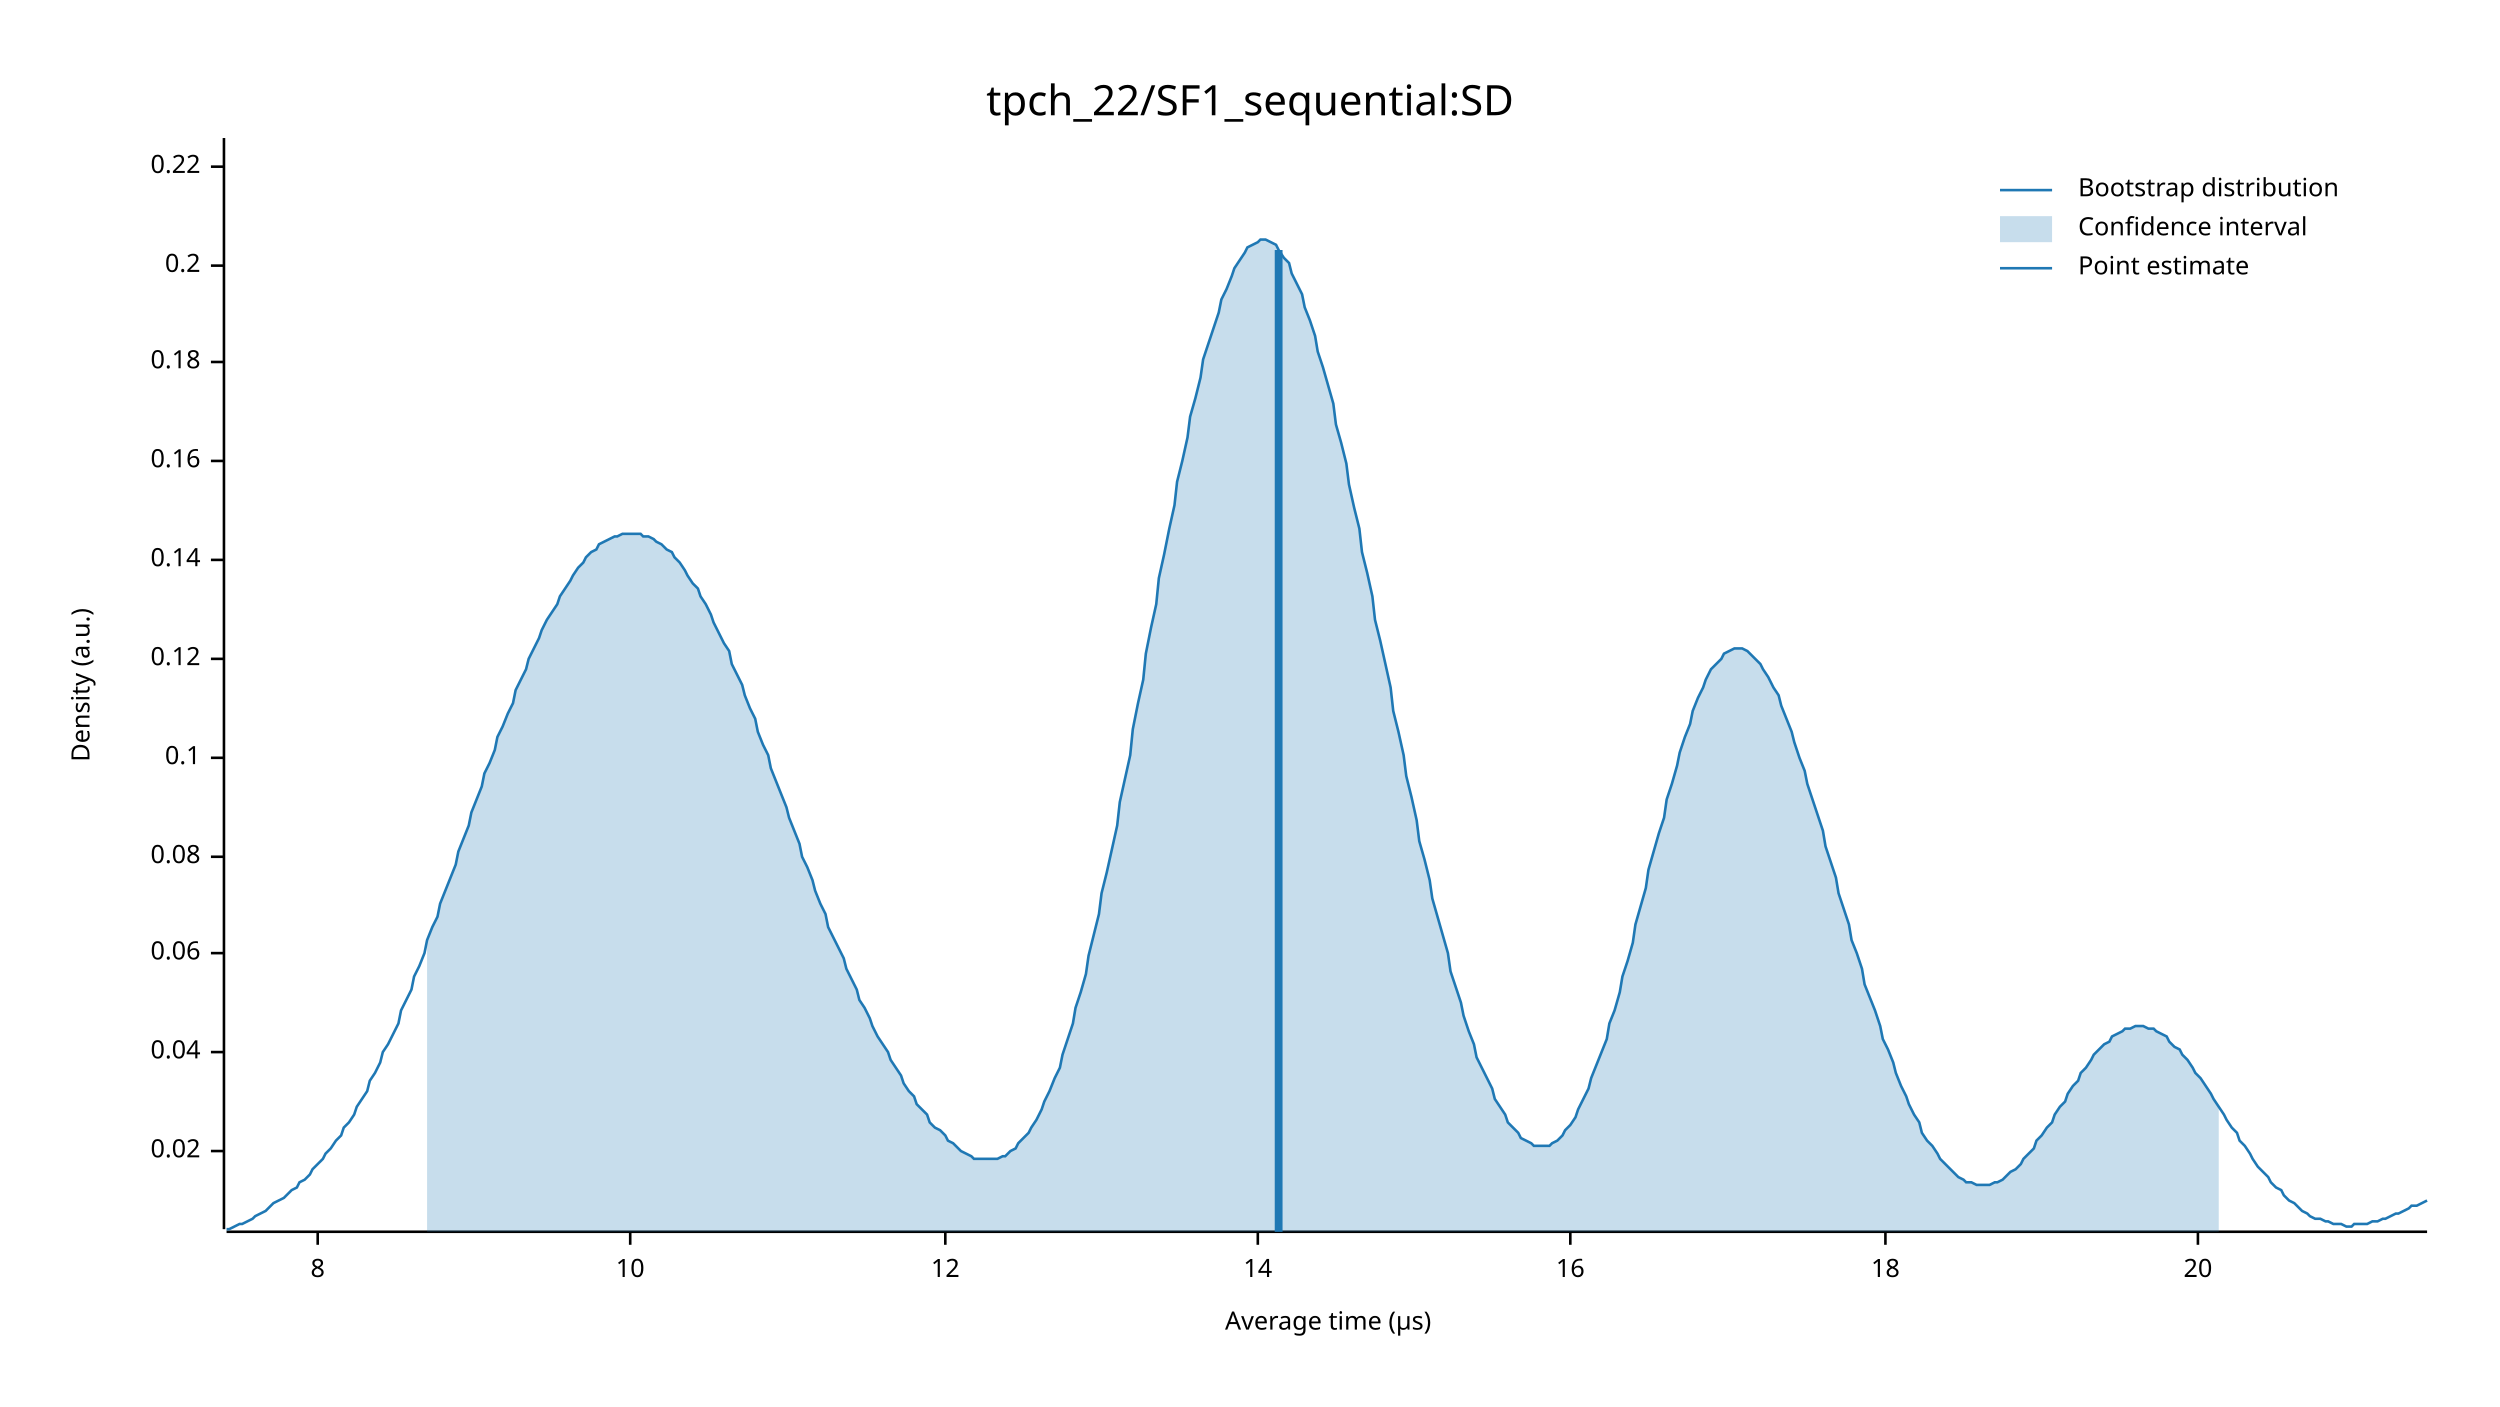
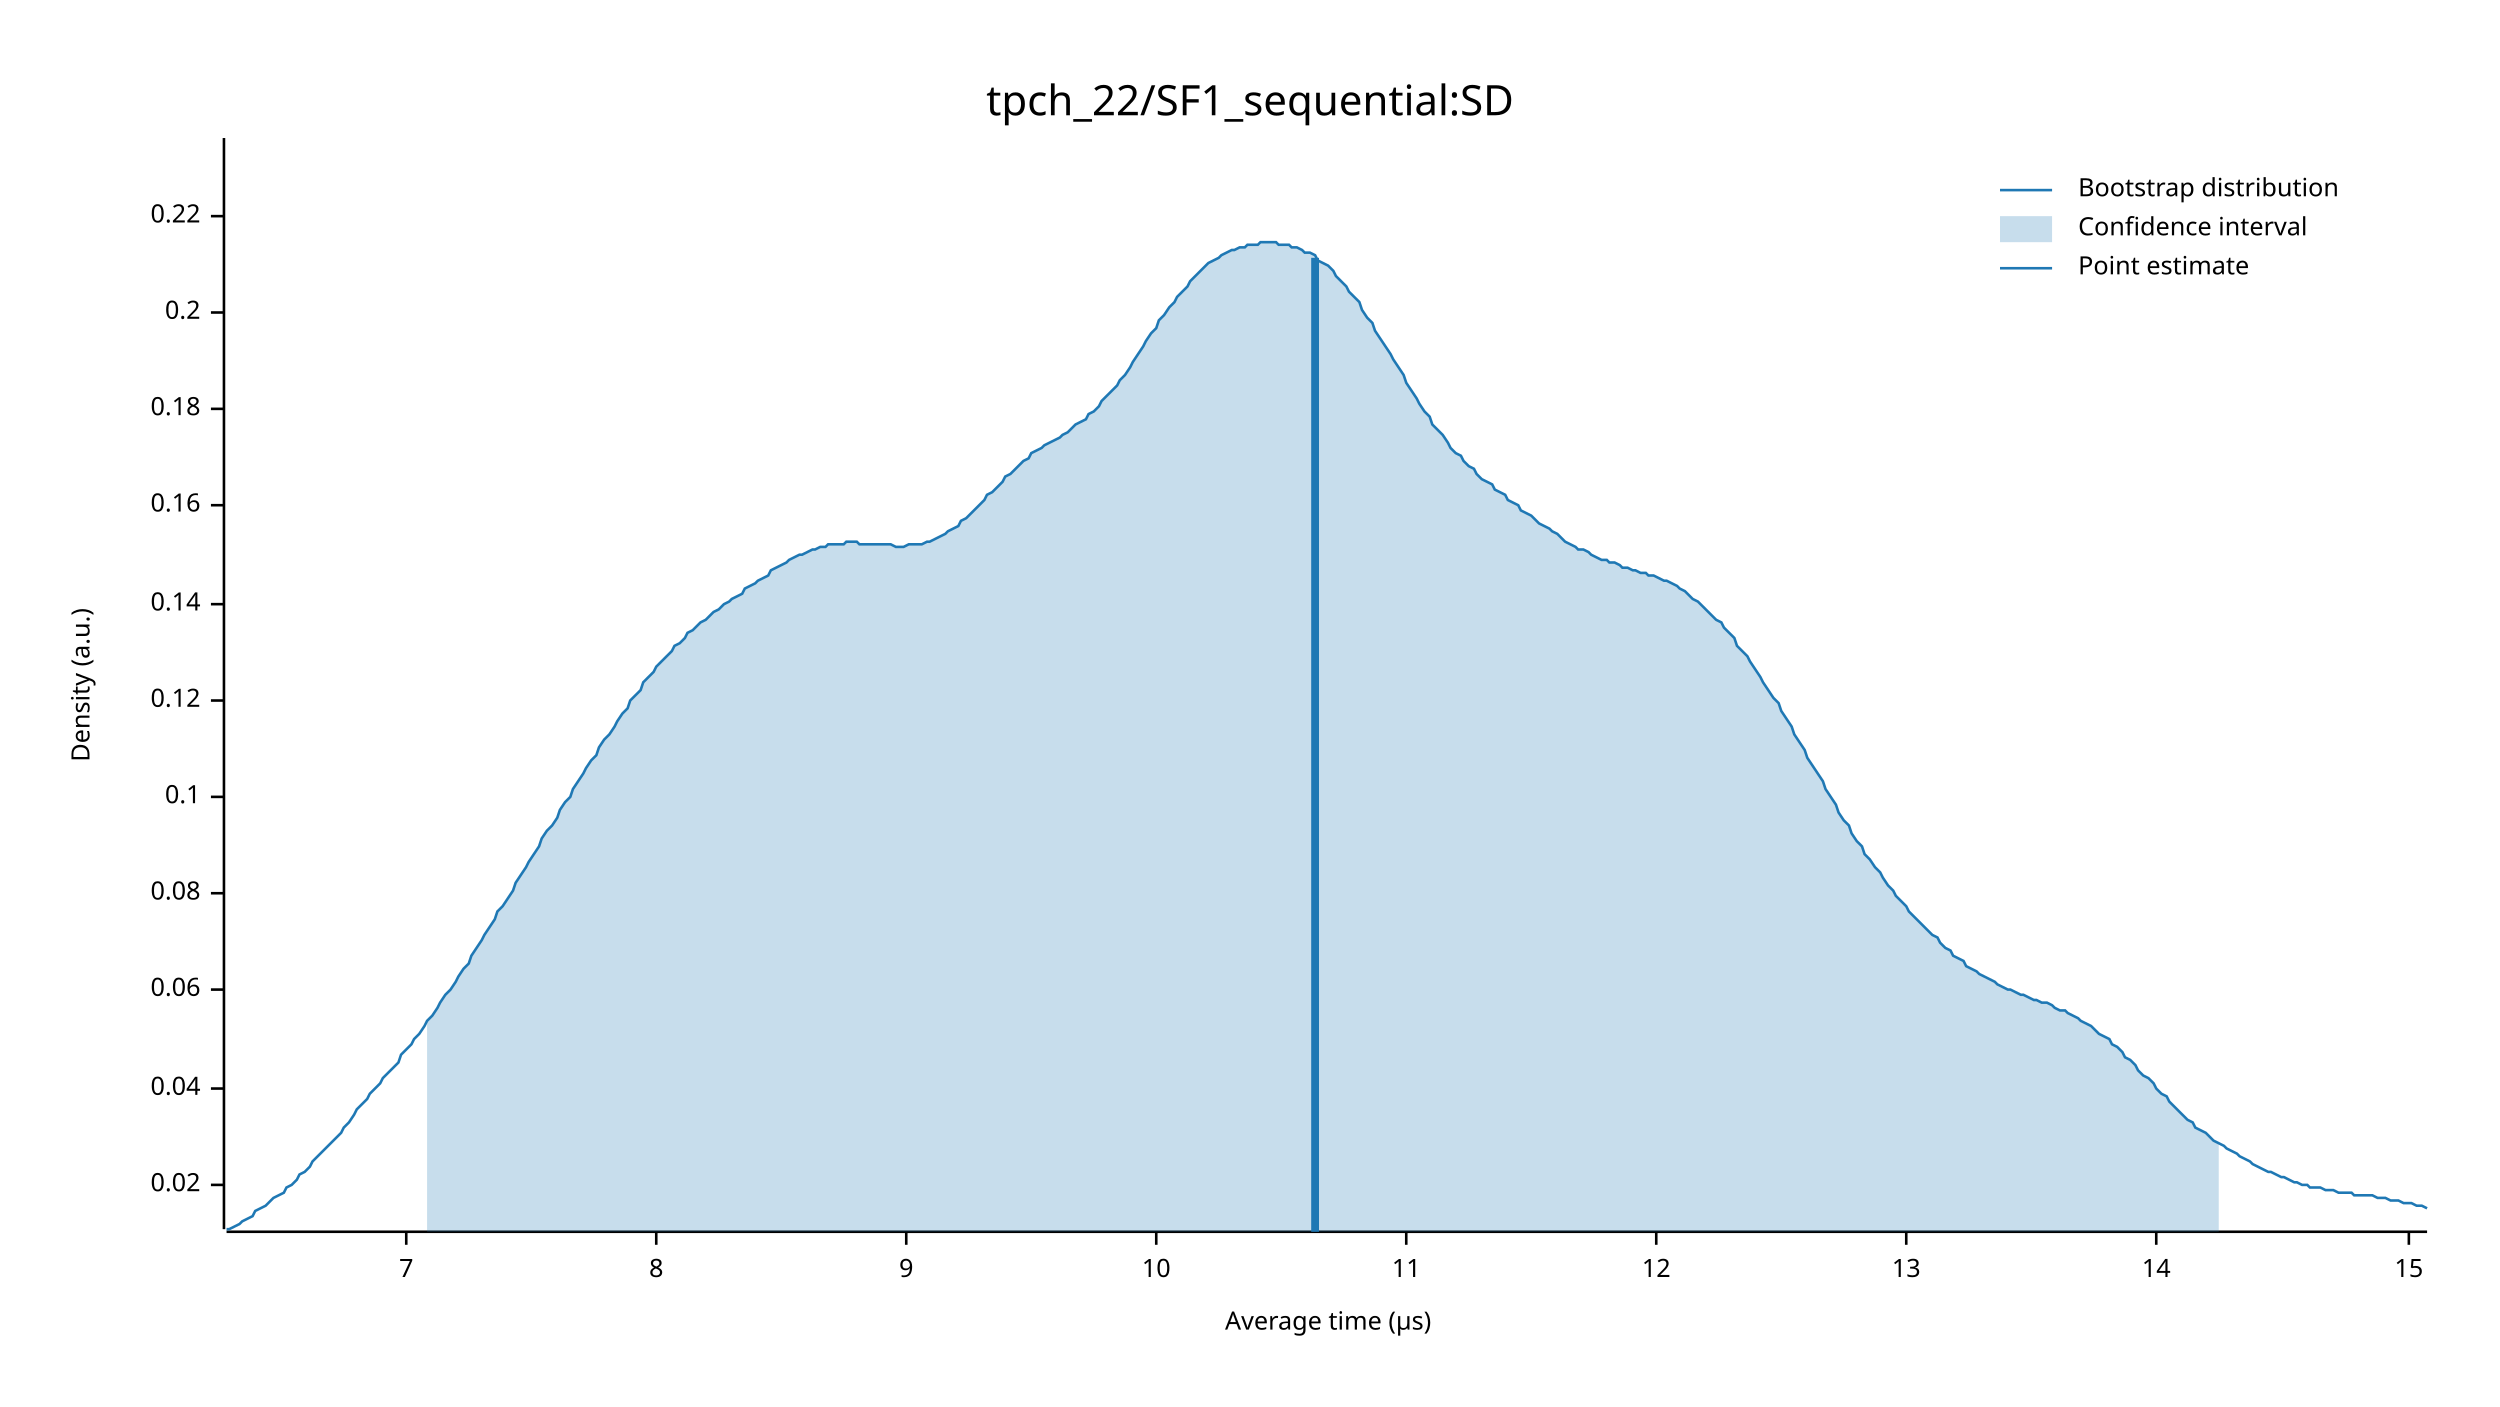
<svg xmlns="http://www.w3.org/2000/svg" width="960" height="540" viewBox="0 0 960 540">
  <text x="480" y="32" dy="0.76em" text-anchor="middle" font-family="sans-serif" font-size="16.129" opacity="1" fill="#000000">
tpch_22/SF1_sequential:SD
</text>
  <text x="27" y="263" dy="0.76em" text-anchor="middle" font-family="sans-serif" font-size="9.677" opacity="1" fill="#000000" transform="rotate(270, 27, 263)">
Density (a.u.)
</text>
  <text x="510" y="513" dy="-0.5ex" text-anchor="middle" font-family="sans-serif" font-size="9.677" opacity="1" fill="#000000">
Average time (µs)
</text>
  <polyline fill="none" opacity="1" stroke="#000000" stroke-width="1" points="86,53 86,472 " />
-   <text x="77" y="442" dy="0.5ex" text-anchor="end" font-family="sans-serif" font-size="9.677" opacity="1" fill="#000000">
+   <text x="77" y="455" dy="0.5ex" text-anchor="end" font-family="sans-serif" font-size="9.677" opacity="1" fill="#000000">
0.02
</text>
-   <polyline fill="none" opacity="1" stroke="#000000" stroke-width="1" points="81,442 86,442 " />
-   <text x="77" y="404" dy="0.5ex" text-anchor="end" font-family="sans-serif" font-size="9.677" opacity="1" fill="#000000">
+   <polyline fill="none" opacity="1" stroke="#000000" stroke-width="1" points="81,455 86,455 " />
+   <text x="77" y="418" dy="0.5ex" text-anchor="end" font-family="sans-serif" font-size="9.677" opacity="1" fill="#000000">
0.04
</text>
-   <polyline fill="none" opacity="1" stroke="#000000" stroke-width="1" points="81,404 86,404 " />
-   <text x="77" y="366" dy="0.5ex" text-anchor="end" font-family="sans-serif" font-size="9.677" opacity="1" fill="#000000">
+   <polyline fill="none" opacity="1" stroke="#000000" stroke-width="1" points="81,418 86,418 " />
+   <text x="77" y="380" dy="0.5ex" text-anchor="end" font-family="sans-serif" font-size="9.677" opacity="1" fill="#000000">
0.06
</text>
-   <polyline fill="none" opacity="1" stroke="#000000" stroke-width="1" points="81,366 86,366 " />
-   <text x="77" y="329" dy="0.5ex" text-anchor="end" font-family="sans-serif" font-size="9.677" opacity="1" fill="#000000">
+   <polyline fill="none" opacity="1" stroke="#000000" stroke-width="1" points="81,380 86,380 " />
+   <text x="77" y="343" dy="0.5ex" text-anchor="end" font-family="sans-serif" font-size="9.677" opacity="1" fill="#000000">
0.08
</text>
-   <polyline fill="none" opacity="1" stroke="#000000" stroke-width="1" points="81,329 86,329 " />
-   <text x="77" y="291" dy="0.5ex" text-anchor="end" font-family="sans-serif" font-size="9.677" opacity="1" fill="#000000">
+   <polyline fill="none" opacity="1" stroke="#000000" stroke-width="1" points="81,343 86,343 " />
+   <text x="77" y="306" dy="0.5ex" text-anchor="end" font-family="sans-serif" font-size="9.677" opacity="1" fill="#000000">
0.1
</text>
-   <polyline fill="none" opacity="1" stroke="#000000" stroke-width="1" points="81,291 86,291 " />
-   <text x="77" y="253" dy="0.5ex" text-anchor="end" font-family="sans-serif" font-size="9.677" opacity="1" fill="#000000">
+   <polyline fill="none" opacity="1" stroke="#000000" stroke-width="1" points="81,306 86,306 " />
+   <text x="77" y="269" dy="0.5ex" text-anchor="end" font-family="sans-serif" font-size="9.677" opacity="1" fill="#000000">
0.12
</text>
-   <polyline fill="none" opacity="1" stroke="#000000" stroke-width="1" points="81,253 86,253 " />
-   <text x="77" y="215" dy="0.5ex" text-anchor="end" font-family="sans-serif" font-size="9.677" opacity="1" fill="#000000">
+   <polyline fill="none" opacity="1" stroke="#000000" stroke-width="1" points="81,269 86,269 " />
+   <text x="77" y="232" dy="0.5ex" text-anchor="end" font-family="sans-serif" font-size="9.677" opacity="1" fill="#000000">
0.14
</text>
-   <polyline fill="none" opacity="1" stroke="#000000" stroke-width="1" points="81,215 86,215 " />
-   <text x="77" y="177" dy="0.5ex" text-anchor="end" font-family="sans-serif" font-size="9.677" opacity="1" fill="#000000">
+   <polyline fill="none" opacity="1" stroke="#000000" stroke-width="1" points="81,232 86,232 " />
+   <text x="77" y="194" dy="0.5ex" text-anchor="end" font-family="sans-serif" font-size="9.677" opacity="1" fill="#000000">
0.16
</text>
-   <polyline fill="none" opacity="1" stroke="#000000" stroke-width="1" points="81,177 86,177 " />
-   <text x="77" y="139" dy="0.5ex" text-anchor="end" font-family="sans-serif" font-size="9.677" opacity="1" fill="#000000">
+   <polyline fill="none" opacity="1" stroke="#000000" stroke-width="1" points="81,194 86,194 " />
+   <text x="77" y="157" dy="0.5ex" text-anchor="end" font-family="sans-serif" font-size="9.677" opacity="1" fill="#000000">
0.18
</text>
-   <polyline fill="none" opacity="1" stroke="#000000" stroke-width="1" points="81,139 86,139 " />
-   <text x="77" y="102" dy="0.5ex" text-anchor="end" font-family="sans-serif" font-size="9.677" opacity="1" fill="#000000">
+   <polyline fill="none" opacity="1" stroke="#000000" stroke-width="1" points="81,157 86,157 " />
+   <text x="77" y="120" dy="0.5ex" text-anchor="end" font-family="sans-serif" font-size="9.677" opacity="1" fill="#000000">
0.2
</text>
-   <polyline fill="none" opacity="1" stroke="#000000" stroke-width="1" points="81,102 86,102 " />
-   <text x="77" y="64" dy="0.5ex" text-anchor="end" font-family="sans-serif" font-size="9.677" opacity="1" fill="#000000">
+   <polyline fill="none" opacity="1" stroke="#000000" stroke-width="1" points="81,120 86,120 " />
+   <text x="77" y="83" dy="0.5ex" text-anchor="end" font-family="sans-serif" font-size="9.677" opacity="1" fill="#000000">
0.22
</text>
-   <polyline fill="none" opacity="1" stroke="#000000" stroke-width="1" points="81,64 86,64 " />
+   <polyline fill="none" opacity="1" stroke="#000000" stroke-width="1" points="81,83 86,83 " />
  <polyline fill="none" opacity="1" stroke="#000000" stroke-width="1" points="87,473 932,473 " />
-   <text x="122" y="483" dy="0.76em" text-anchor="middle" font-family="sans-serif" font-size="9.677" opacity="1" fill="#000000">
+   <text x="156" y="483" dy="0.76em" text-anchor="middle" font-family="sans-serif" font-size="9.677" opacity="1" fill="#000000">
+ 7
+ </text>
+   <polyline fill="none" opacity="1" stroke="#000000" stroke-width="1" points="156,473 156,478 " />
+   <text x="252" y="483" dy="0.76em" text-anchor="middle" font-family="sans-serif" font-size="9.677" opacity="1" fill="#000000">
8
</text>
-   <polyline fill="none" opacity="1" stroke="#000000" stroke-width="1" points="122,473 122,478 " />
-   <text x="242" y="483" dy="0.76em" text-anchor="middle" font-family="sans-serif" font-size="9.677" opacity="1" fill="#000000">
+   <polyline fill="none" opacity="1" stroke="#000000" stroke-width="1" points="252,473 252,478 " />
+   <text x="348" y="483" dy="0.76em" text-anchor="middle" font-family="sans-serif" font-size="9.677" opacity="1" fill="#000000">
+ 9
+ </text>
+   <polyline fill="none" opacity="1" stroke="#000000" stroke-width="1" points="348,473 348,478 " />
+   <text x="444" y="483" dy="0.76em" text-anchor="middle" font-family="sans-serif" font-size="9.677" opacity="1" fill="#000000">
10
</text>
-   <polyline fill="none" opacity="1" stroke="#000000" stroke-width="1" points="242,473 242,478 " />
-   <text x="363" y="483" dy="0.76em" text-anchor="middle" font-family="sans-serif" font-size="9.677" opacity="1" fill="#000000">
+   <polyline fill="none" opacity="1" stroke="#000000" stroke-width="1" points="444,473 444,478 " />
+   <text x="540" y="483" dy="0.76em" text-anchor="middle" font-family="sans-serif" font-size="9.677" opacity="1" fill="#000000">
+ 11
+ </text>
+   <polyline fill="none" opacity="1" stroke="#000000" stroke-width="1" points="540,473 540,478 " />
+   <text x="636" y="483" dy="0.76em" text-anchor="middle" font-family="sans-serif" font-size="9.677" opacity="1" fill="#000000">
12
</text>
-   <polyline fill="none" opacity="1" stroke="#000000" stroke-width="1" points="363,473 363,478 " />
-   <text x="483" y="483" dy="0.76em" text-anchor="middle" font-family="sans-serif" font-size="9.677" opacity="1" fill="#000000">
+   <polyline fill="none" opacity="1" stroke="#000000" stroke-width="1" points="636,473 636,478 " />
+   <text x="732" y="483" dy="0.76em" text-anchor="middle" font-family="sans-serif" font-size="9.677" opacity="1" fill="#000000">
+ 13
+ </text>
+   <polyline fill="none" opacity="1" stroke="#000000" stroke-width="1" points="732,473 732,478 " />
+   <text x="828" y="483" dy="0.76em" text-anchor="middle" font-family="sans-serif" font-size="9.677" opacity="1" fill="#000000">
14
</text>
-   <polyline fill="none" opacity="1" stroke="#000000" stroke-width="1" points="483,473 483,478 " />
-   <text x="603" y="483" dy="0.76em" text-anchor="middle" font-family="sans-serif" font-size="9.677" opacity="1" fill="#000000">
- 16
+   <polyline fill="none" opacity="1" stroke="#000000" stroke-width="1" points="828,473 828,478 " />
+   <text x="925" y="483" dy="0.76em" text-anchor="middle" font-family="sans-serif" font-size="9.677" opacity="1" fill="#000000">
+ 15
</text>
-   <polyline fill="none" opacity="1" stroke="#000000" stroke-width="1" points="603,473 603,478 " />
-   <text x="724" y="483" dy="0.76em" text-anchor="middle" font-family="sans-serif" font-size="9.677" opacity="1" fill="#000000">
- 18
- </text>
-   <polyline fill="none" opacity="1" stroke="#000000" stroke-width="1" points="724,473 724,478 " />
-   <text x="844" y="483" dy="0.76em" text-anchor="middle" font-family="sans-serif" font-size="9.677" opacity="1" fill="#000000">
- 20
- </text>
-   <polyline fill="none" opacity="1" stroke="#000000" stroke-width="1" points="844,473 844,478 " />
-   <polyline fill="none" opacity="1" stroke="#1F78B4" stroke-width="1" points="87,472 88,472 90,471 92,470 93,470 95,469 97,468 98,467 100,466 102,465 103,464 105,462 107,461 109,460 110,459 112,457 114,456 115,454 117,453 119,451 120,449 122,447 124,445 125,443 127,441 129,438 131,436 132,433 134,431 136,428 137,425 139,422 141,419 142,415 144,412 146,408 147,404 149,401 151,397 153,393 154,388 156,384 158,380 159,375 161,371 163,366 164,361 166,356 168,352 169,347 171,342 173,337 175,332 176,327 178,322 180,317 181,312 183,307 185,302 186,297 188,293 190,288 191,283 193,279 195,274 197,270 198,265 200,261 202,257 203,253 205,249 207,245 208,242 210,238 212,235 214,232 215,229 217,226 219,223 220,221 222,218 224,216 225,214 227,212 229,211 230,209 232,208 234,207 236,206 237,206 239,205 241,205 242,205 244,205 246,205 247,206 249,206 251,207 252,208 254,209 256,211 258,212 259,214 261,216 263,219 264,221 266,224 268,226 269,229 271,232 273,236 274,239 276,243 278,247 280,250 281,255 283,259 285,263 286,267 288,272 290,276 291,281 293,286 295,290 296,295 298,300 300,305 302,310 303,314 305,319 307,324 308,329 310,333 312,338 313,342 315,347 317,351 318,356 320,360 322,364 324,368 325,372 327,376 329,380 330,384 332,387 334,391 335,394 337,398 339,401 341,404 342,407 344,410 346,413 347,416 349,419 351,421 352,424 354,426 356,428 357,431 359,433 361,434 363,436 364,438 366,439 368,441 369,442 371,443 373,444 374,445 376,445 378,445 379,445 381,445 383,445 385,444 386,444 388,442 390,441 391,439 393,437 395,435 396,433 398,430 400,426 401,423 403,419 405,414 407,410 408,405 410,399 412,393 413,387 415,381 417,374 418,367 420,359 422,351 423,343 425,335 427,326 429,317 430,308 432,299 434,290 435,280 437,270 439,261 440,251 442,241 444,232 445,222 447,213 449,203 451,194 452,185 454,177 456,168 457,160 459,153 461,145 462,138 464,132 466,126 468,120 469,115 471,111 473,106 474,103 476,100 478,97 479,95 481,94 483,93 484,92 486,92 488,93 490,94 491,96 493,99 495,101 496,105 498,109 500,113 501,118 503,123 505,129 506,135 508,141 510,148 512,155 513,163 515,170 517,178 518,186 520,195 522,203 523,212 525,220 527,229 528,238 530,246 532,255 534,264 535,273 537,281 539,290 540,298 542,306 544,315 545,323 547,330 549,338 550,345 552,352 554,359 556,366 557,373 559,379 561,385 562,390 564,396 566,401 567,406 569,410 571,414 573,418 574,422 576,425 578,428 579,431 581,433 583,435 584,437 586,438 588,439 589,440 591,440 593,440 595,440 596,439 598,438 600,436 601,434 603,432 605,429 606,426 608,422 610,418 611,414 613,409 615,404 617,399 618,393 620,388 622,381 623,375 625,369 627,362 628,355 630,348 632,341 633,334 635,327 637,320 639,314 640,307 642,301 644,294 645,289 647,283 649,278 650,273 652,268 654,264 655,261 657,257 659,255 661,253 662,251 664,250 666,249 667,249 669,249 671,250 672,251 674,253 676,255 677,257 679,260 681,264 683,267 684,271 686,276 688,281 689,285 691,291 693,296 694,301 696,307 698,313 700,319 701,325 703,331 705,337 706,343 708,349 710,355 711,361 713,366 715,372 716,378 718,383 720,388 722,394 723,399 725,403 727,408 728,412 730,417 732,421 733,424 735,428 737,431 738,435 740,438 742,440 744,443 745,445 747,447 749,449 750,450 752,452 754,453 755,454 757,454 759,455 760,455 762,455 764,455 766,454 767,454 769,453 771,451 772,450 774,449 776,447 777,445 779,443 781,441 782,438 784,436 786,433 788,431 789,428 791,425 793,423 794,420 796,417 798,415 799,412 801,410 803,407 804,405 806,403 808,401 810,400 811,398 813,397 815,396 816,395 818,395 820,394 821,394 823,394 825,395 827,395 828,396 830,397 832,398 833,400 835,402 837,403 838,405 840,407 842,410 843,412 845,414 847,417 849,420 850,422 852,425 854,428 855,430 857,433 859,435 860,438 862,440 864,443 865,445 867,448 869,450 871,452 872,454 874,456 876,457 877,459 879,461 881,462 882,463 884,465 886,466 887,467 889,468 891,468 893,469 894,469 896,470 898,470 899,470 901,471 903,471 904,470 906,470 908,470 909,470 911,469 913,469 915,468 916,468 918,467 920,466 921,466 923,465 925,464 926,463 928,463 930,462 932,461 " />
-   <polygon opacity="0.25" fill="#1F78B4" points="164,361 166,356 168,352 169,347 171,342 173,337 175,332 176,327 178,322 180,317 181,312 183,307 185,302 186,297 188,293 190,288 191,283 193,279 195,274 197,270 198,265 200,261 202,257 203,253 205,249 207,245 208,242 210,238 212,235 214,232 215,229 217,226 219,223 220,221 222,218 224,216 225,214 227,212 229,211 230,209 232,208 234,207 236,206 237,206 239,205 241,205 242,205 244,205 246,205 247,206 249,206 251,207 252,208 254,209 256,211 258,212 259,214 261,216 263,219 264,221 266,224 268,226 269,229 271,232 273,236 274,239 276,243 278,247 280,250 281,255 283,259 285,263 286,267 288,272 290,276 291,281 293,286 295,290 296,295 298,300 300,305 302,310 303,314 305,319 307,324 308,329 310,333 312,338 313,342 315,347 317,351 318,356 320,360 322,364 324,368 325,372 327,376 329,380 330,384 332,387 334,391 335,394 337,398 339,401 341,404 342,407 344,410 346,413 347,416 349,419 351,421 352,424 354,426 356,428 357,431 359,433 361,434 363,436 364,438 366,439 368,441 369,442 371,443 373,444 374,445 376,445 378,445 379,445 381,445 383,445 385,444 386,444 388,442 390,441 391,439 393,437 395,435 396,433 398,430 400,426 401,423 403,419 405,414 407,410 408,405 410,399 412,393 413,387 415,381 417,374 418,367 420,359 422,351 423,343 425,335 427,326 429,317 430,308 432,299 434,290 435,280 437,270 439,261 440,251 442,241 444,232 445,222 447,213 449,203 451,194 452,185 454,177 456,168 457,160 459,153 461,145 462,138 464,132 466,126 468,120 469,115 471,111 473,106 474,103 476,100 478,97 479,95 481,94 483,93 484,92 486,92 488,93 490,94 491,96 493,99 495,101 496,105 498,109 500,113 501,118 503,123 505,129 506,135 508,141 510,148 512,155 513,163 515,170 517,178 518,186 520,195 522,203 523,212 525,220 527,229 528,238 530,246 532,255 534,264 535,273 537,281 539,290 540,298 542,306 544,315 545,323 547,330 549,338 550,345 552,352 554,359 556,366 557,373 559,379 561,385 562,390 564,396 566,401 567,406 569,410 571,414 573,418 574,422 576,425 578,428 579,431 581,433 583,435 584,437 586,438 588,439 589,440 591,440 593,440 595,440 596,439 598,438 600,436 601,434 603,432 605,429 606,426 608,422 610,418 611,414 613,409 615,404 617,399 618,393 620,388 622,381 623,375 625,369 627,362 628,355 630,348 632,341 633,334 635,327 637,320 639,314 640,307 642,301 644,294 645,289 647,283 649,278 650,273 652,268 654,264 655,261 657,257 659,255 661,253 662,251 664,250 666,249 667,249 669,249 671,250 672,251 674,253 676,255 677,257 679,260 681,264 683,267 684,271 686,276 688,281 689,285 691,291 693,296 694,301 696,307 698,313 700,319 701,325 703,331 705,337 706,343 708,349 710,355 711,361 713,366 715,372 716,378 718,383 720,388 722,394 723,399 725,403 727,408 728,412 730,417 732,421 733,424 735,428 737,431 738,435 740,438 742,440 744,443 745,445 747,447 749,449 750,450 752,452 754,453 755,454 757,454 759,455 760,455 762,455 764,455 766,454 767,454 769,453 771,451 772,450 774,449 776,447 777,445 779,443 781,441 782,438 784,436 786,433 788,431 789,428 791,425 793,423 794,420 796,417 798,415 799,412 801,410 803,407 804,405 806,403 808,401 810,400 811,398 813,397 815,396 816,395 818,395 820,394 821,394 823,394 825,395 827,395 828,396 830,397 832,398 833,400 835,402 837,403 838,405 840,407 842,410 843,412 845,414 847,417 849,420 850,422 852,425 852,473 164,473 " />
-   <polyline fill="none" opacity="1" stroke="#1F78B4" stroke-width="3" points="491,473 491,96 " />
+   <polyline fill="none" opacity="1" stroke="#000000" stroke-width="1" points="925,473 925,478 " />
+   <polyline fill="none" opacity="1" stroke="#1F78B4" stroke-width="1" points="87,472 88,472 90,471 92,470 93,469 95,468 97,467 98,465 100,464 102,463 103,462 105,460 107,459 109,458 110,456 112,455 114,453 115,451 117,450 119,448 120,446 122,444 124,442 125,441 127,439 129,437 131,435 132,433 134,431 136,428 137,426 139,424 141,422 142,420 144,418 146,416 147,414 149,412 151,410 153,408 154,405 156,403 158,401 159,399 161,397 163,394 164,392 166,390 168,387 169,385 171,382 173,380 175,377 176,375 178,372 180,370 181,367 183,364 185,361 186,359 188,356 190,353 191,350 193,348 195,345 197,342 198,339 200,336 202,333 203,331 205,328 207,325 208,322 210,319 212,317 214,314 215,311 217,308 219,306 220,303 222,300 224,297 225,295 227,292 229,290 230,287 232,284 234,282 236,279 237,277 239,274 241,272 242,269 244,267 246,265 247,262 249,260 251,258 252,256 254,254 256,252 258,250 259,248 261,247 263,245 264,243 266,242 268,240 269,239 271,238 273,236 274,235 276,234 278,232 280,231 281,230 283,229 285,228 286,226 288,225 290,224 291,223 293,222 295,221 296,219 298,218 300,217 302,216 303,215 305,214 307,213 308,213 310,212 312,211 313,211 315,210 317,210 318,209 320,209 322,209 324,209 325,208 327,208 329,208 330,209 332,209 334,209 335,209 337,209 339,209 341,209 342,209 344,210 346,210 347,210 349,209 351,209 352,209 354,209 356,208 357,208 359,207 361,206 363,205 364,204 366,203 368,202 369,200 371,199 373,197 374,196 376,194 378,192 379,190 381,189 383,187 385,185 386,183 388,182 390,180 391,179 393,177 395,176 396,174 398,173 400,172 401,171 403,170 405,169 407,168 408,167 410,166 412,164 413,163 415,162 417,161 418,159 420,158 422,156 423,154 425,152 427,150 429,148 430,146 432,144 434,141 435,139 437,136 439,133 440,131 442,128 444,126 445,123 447,121 449,118 451,116 452,114 454,112 456,110 457,108 459,106 461,104 462,103 464,101 466,100 468,99 469,98 471,97 473,96 474,96 476,95 478,95 479,94 481,94 483,94 484,93 486,93 488,93 490,93 491,94 493,94 495,94 496,95 498,95 500,96 501,97 503,97 505,98 506,100 508,101 510,102 512,104 513,106 515,108 517,110 518,112 520,114 522,116 523,119 525,122 527,124 528,127 530,130 532,133 534,136 535,138 537,141 539,144 540,147 542,150 544,153 545,155 547,158 549,160 550,163 552,165 554,167 556,170 557,172 559,174 561,175 562,177 564,179 566,180 567,182 569,184 571,185 573,186 574,188 576,189 578,190 579,192 581,193 583,194 584,196 586,197 588,198 589,199 591,201 593,202 595,203 596,204 598,205 600,207 601,208 603,209 605,210 606,211 608,211 610,212 611,213 613,214 615,215 617,215 618,216 620,216 622,217 623,218 625,218 627,219 628,219 630,220 632,220 633,221 635,221 637,222 639,223 640,223 642,224 644,225 645,226 647,227 649,229 650,230 652,231 654,233 655,234 657,236 659,238 661,239 662,241 664,243 666,245 667,248 669,250 671,252 672,254 674,257 676,260 677,262 679,265 681,268 683,270 684,273 686,276 688,279 689,282 691,285 693,288 694,291 696,294 698,297 700,300 701,303 703,306 705,309 706,312 708,315 710,317 711,320 713,323 715,325 716,328 718,330 720,333 722,335 723,337 725,340 727,342 728,344 730,346 732,348 733,350 735,352 737,354 738,355 740,357 742,359 744,360 745,362 747,364 749,365 750,367 752,368 754,369 755,371 757,372 759,373 760,374 762,375 764,376 766,377 767,378 769,379 771,380 772,380 774,381 776,382 777,382 779,383 781,384 782,384 784,385 786,385 788,386 789,387 791,388 793,388 794,389 796,390 798,391 799,392 801,393 803,394 804,395 806,397 808,398 810,399 811,401 813,402 815,404 816,406 818,407 820,409 821,411 823,413 825,414 827,416 828,418 830,420 832,421 833,423 835,425 837,427 838,428 840,430 842,431 843,433 845,434 847,435 849,437 850,438 852,439 854,440 855,441 857,442 859,443 860,444 862,445 864,446 865,447 867,448 869,449 871,450 872,450 874,451 876,452 877,452 879,453 881,454 882,454 884,455 886,455 887,456 889,456 891,456 893,457 894,457 896,457 898,458 899,458 901,458 903,458 904,459 906,459 908,459 909,459 911,459 913,460 915,460 916,460 918,461 920,461 921,461 923,462 925,462 926,462 928,463 930,463 932,464 " />
+   <polygon opacity="0.25" fill="#1F78B4" points="164,392 166,390 168,387 169,385 171,382 173,380 175,377 176,375 178,372 180,370 181,367 183,364 185,361 186,359 188,356 190,353 191,350 193,348 195,345 197,342 198,339 200,336 202,333 203,331 205,328 207,325 208,322 210,319 212,317 214,314 215,311 217,308 219,306 220,303 222,300 224,297 225,295 227,292 229,290 230,287 232,284 234,282 236,279 237,277 239,274 241,272 242,269 244,267 246,265 247,262 249,260 251,258 252,256 254,254 256,252 258,250 259,248 261,247 263,245 264,243 266,242 268,240 269,239 271,238 273,236 274,235 276,234 278,232 280,231 281,230 283,229 285,228 286,226 288,225 290,224 291,223 293,222 295,221 296,219 298,218 300,217 302,216 303,215 305,214 307,213 308,213 310,212 312,211 313,211 315,210 317,210 318,209 320,209 322,209 324,209 325,208 327,208 329,208 330,209 332,209 334,209 335,209 337,209 339,209 341,209 342,209 344,210 346,210 347,210 349,209 351,209 352,209 354,209 356,208 357,208 359,207 361,206 363,205 364,204 366,203 368,202 369,200 371,199 373,197 374,196 376,194 378,192 379,190 381,189 383,187 385,185 386,183 388,182 390,180 391,179 393,177 395,176 396,174 398,173 400,172 401,171 403,170 405,169 407,168 408,167 410,166 412,164 413,163 415,162 417,161 418,159 420,158 422,156 423,154 425,152 427,150 429,148 430,146 432,144 434,141 435,139 437,136 439,133 440,131 442,128 444,126 445,123 447,121 449,118 451,116 452,114 454,112 456,110 457,108 459,106 461,104 462,103 464,101 466,100 468,99 469,98 471,97 473,96 474,96 476,95 478,95 479,94 481,94 483,94 484,93 486,93 488,93 490,93 491,94 493,94 495,94 496,95 498,95 500,96 501,97 503,97 505,98 506,100 508,101 510,102 512,104 513,106 515,108 517,110 518,112 520,114 522,116 523,119 525,122 527,124 528,127 530,130 532,133 534,136 535,138 537,141 539,144 540,147 542,150 544,153 545,155 547,158 549,160 550,163 552,165 554,167 556,170 557,172 559,174 561,175 562,177 564,179 566,180 567,182 569,184 571,185 573,186 574,188 576,189 578,190 579,192 581,193 583,194 584,196 586,197 588,198 589,199 591,201 593,202 595,203 596,204 598,205 600,207 601,208 603,209 605,210 606,211 608,211 610,212 611,213 613,214 615,215 617,215 618,216 620,216 622,217 623,218 625,218 627,219 628,219 630,220 632,220 633,221 635,221 637,222 639,223 640,223 642,224 644,225 645,226 647,227 649,229 650,230 652,231 654,233 655,234 657,236 659,238 661,239 662,241 664,243 666,245 667,248 669,250 671,252 672,254 674,257 676,260 677,262 679,265 681,268 683,270 684,273 686,276 688,279 689,282 691,285 693,288 694,291 696,294 698,297 700,300 701,303 703,306 705,309 706,312 708,315 710,317 711,320 713,323 715,325 716,328 718,330 720,333 722,335 723,337 725,340 727,342 728,344 730,346 732,348 733,350 735,352 737,354 738,355 740,357 742,359 744,360 745,362 747,364 749,365 750,367 752,368 754,369 755,371 757,372 759,373 760,374 762,375 764,376 766,377 767,378 769,379 771,380 772,380 774,381 776,382 777,382 779,383 781,384 782,384 784,385 786,385 788,386 789,387 791,388 793,388 794,389 796,390 798,391 799,392 801,393 803,394 804,395 806,397 808,398 810,399 811,401 813,402 815,404 816,406 818,407 820,409 821,411 823,413 825,414 827,416 828,418 830,420 832,421 833,423 835,425 837,427 838,428 840,430 842,431 843,433 845,434 847,435 849,437 850,438 852,439 852,473 164,473 " />
+   <polyline fill="none" opacity="1" stroke="#1F78B4" stroke-width="3" points="505,473 505,99 " />
  <text x="798" y="68" dy="0.76em" text-anchor="start" font-family="sans-serif" font-size="9.677" opacity="1" fill="#000000">
Bootstrap distribution
</text>
  <text x="798" y="83" dy="0.76em" text-anchor="start" font-family="sans-serif" font-size="9.677" opacity="1" fill="#000000">
Confidence interval
</text>
  <text x="798" y="98" dy="0.76em" text-anchor="start" font-family="sans-serif" font-size="9.677" opacity="1" fill="#000000">
Point estimate
</text>
  <polyline fill="none" opacity="1" stroke="#1F78B4" stroke-width="1" points="768,73 788,73 " />
  <rect x="768" y="83" width="20" height="10" opacity="0.25" fill="#1F78B4" stroke="none" />
  <polyline fill="none" opacity="1" stroke="#1F78B4" stroke-width="1" points="768,103 788,103 " />
</svg>
